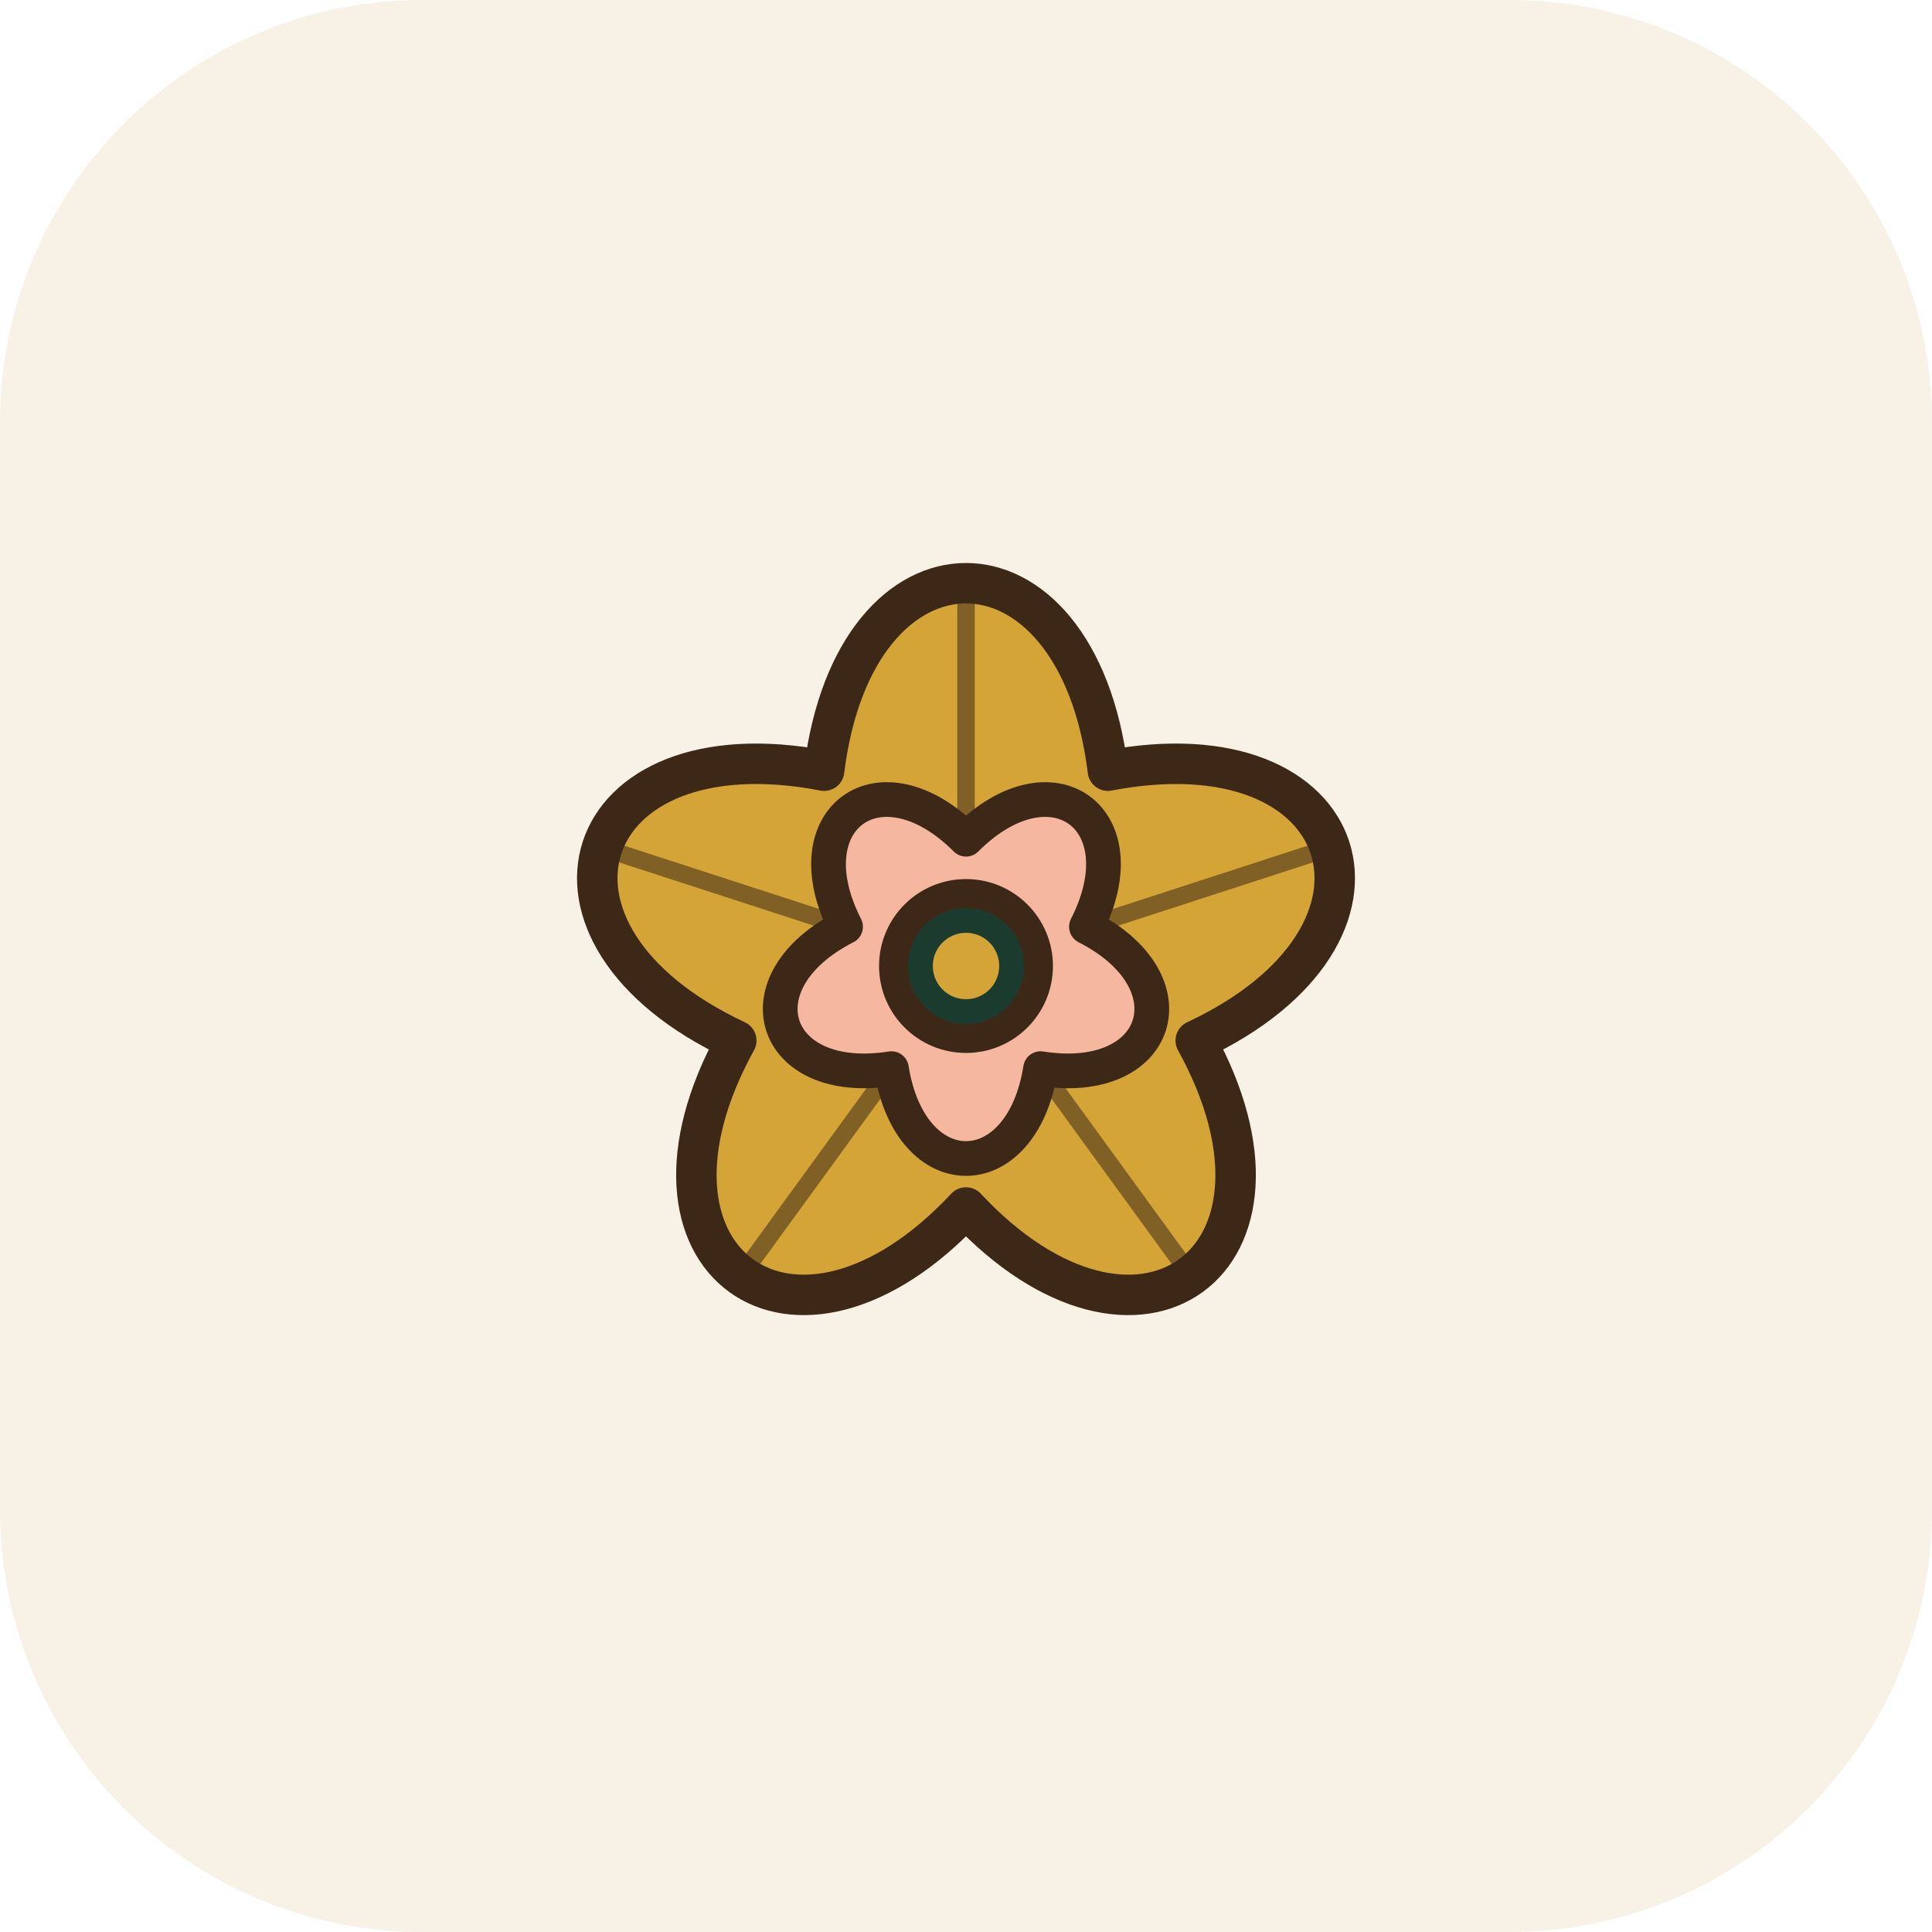
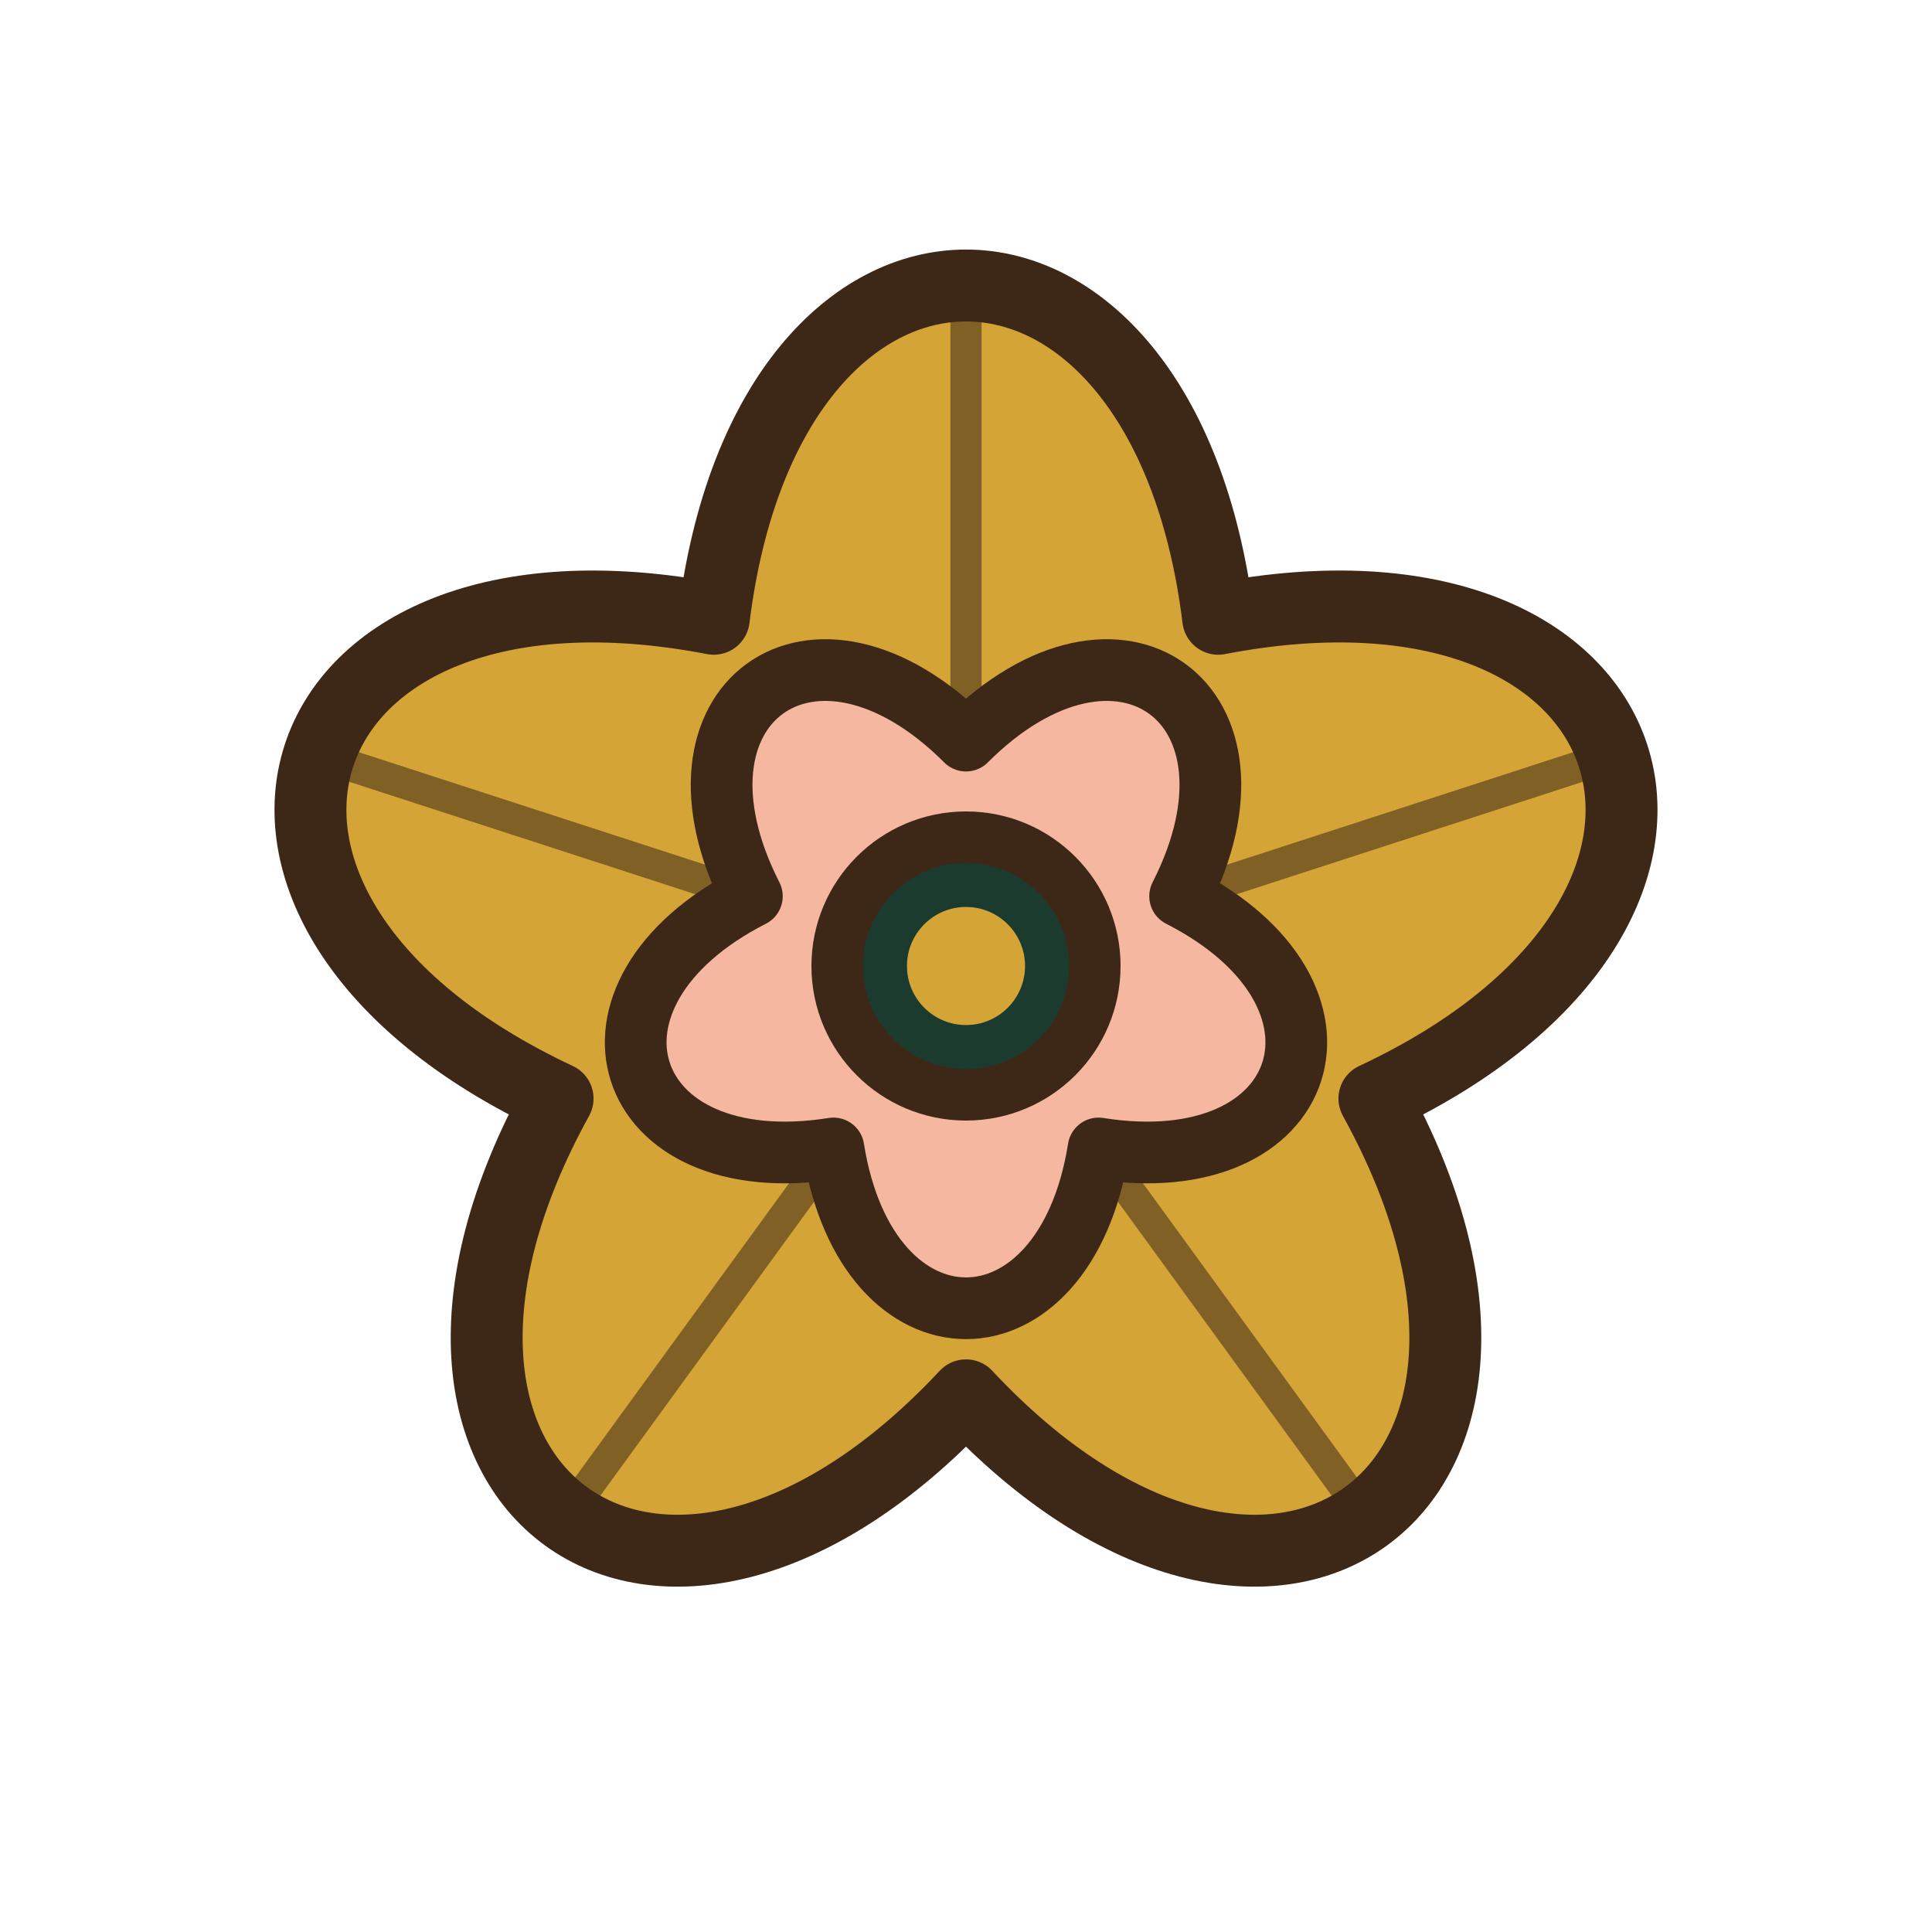
- <svg xmlns="http://www.w3.org/2000/svg" viewBox="-32 -32 64 64">
-   <rect x="-32" y="-32" width="64" height="64" rx="14" fill="#f7f1e6" />
+ <svg xmlns="http://www.w3.org/2000/svg" viewBox="-18 -18 36 36">
  <path d="M -4.70 -6.47 C -3.68 -14.75, 3.68 -14.75, 4.70 -6.47 C 12.89 -8.05, 15.16 -1.06, 7.61 2.47 C 11.64 9.77, 5.69 14.09, 0.00 8.00 C -5.69 14.09, -11.64 9.77, -7.61 2.47 C -15.16 -1.06, -12.89 -8.05, -4.70 -6.47 Z" fill="#d4a437" stroke="#3d2817" stroke-width="1.34" stroke-linejoin="round" />
  <line x1="0.00" y1="-5.00" x2="0.00" y2="-12.48" stroke="#3d2817" stroke-width="0.58" opacity="0.55" stroke-linecap="round" />
  <line x1="4.76" y1="-1.55" x2="11.87" y2="-3.86" stroke="#3d2817" stroke-width="0.58" opacity="0.55" stroke-linecap="round" />
  <line x1="2.94" y1="4.05" x2="7.34" y2="10.10" stroke="#3d2817" stroke-width="0.58" opacity="0.55" stroke-linecap="round" />
  <line x1="-2.94" y1="4.05" x2="-7.34" y2="10.10" stroke="#3d2817" stroke-width="0.58" opacity="0.55" stroke-linecap="round" />
  <line x1="-4.76" y1="-1.55" x2="-11.87" y2="-3.86" stroke="#3d2817" stroke-width="0.58" opacity="0.55" stroke-linecap="round" />
  <path d="M 0.00 -4.20 C 2.85 -7.05, 5.82 -4.89, 3.99 -1.30 C 7.58 0.53, 6.45 4.03, 2.47 3.40 C 1.84 7.37, -1.84 7.37, -2.47 3.40 C -6.45 4.03, -7.58 0.53, -3.99 -1.30 C -5.82 -4.89, -2.85 -7.05, -0.00 -4.20 Z" fill="#f5b7a0" stroke="#3d2817" stroke-width="1.15" stroke-linejoin="round" />
  <circle r="2.4" fill="#1c3b2f" stroke="#3d2817" stroke-width="0.96" />
  <circle r="1.1" fill="#d4a437" />
</svg>
